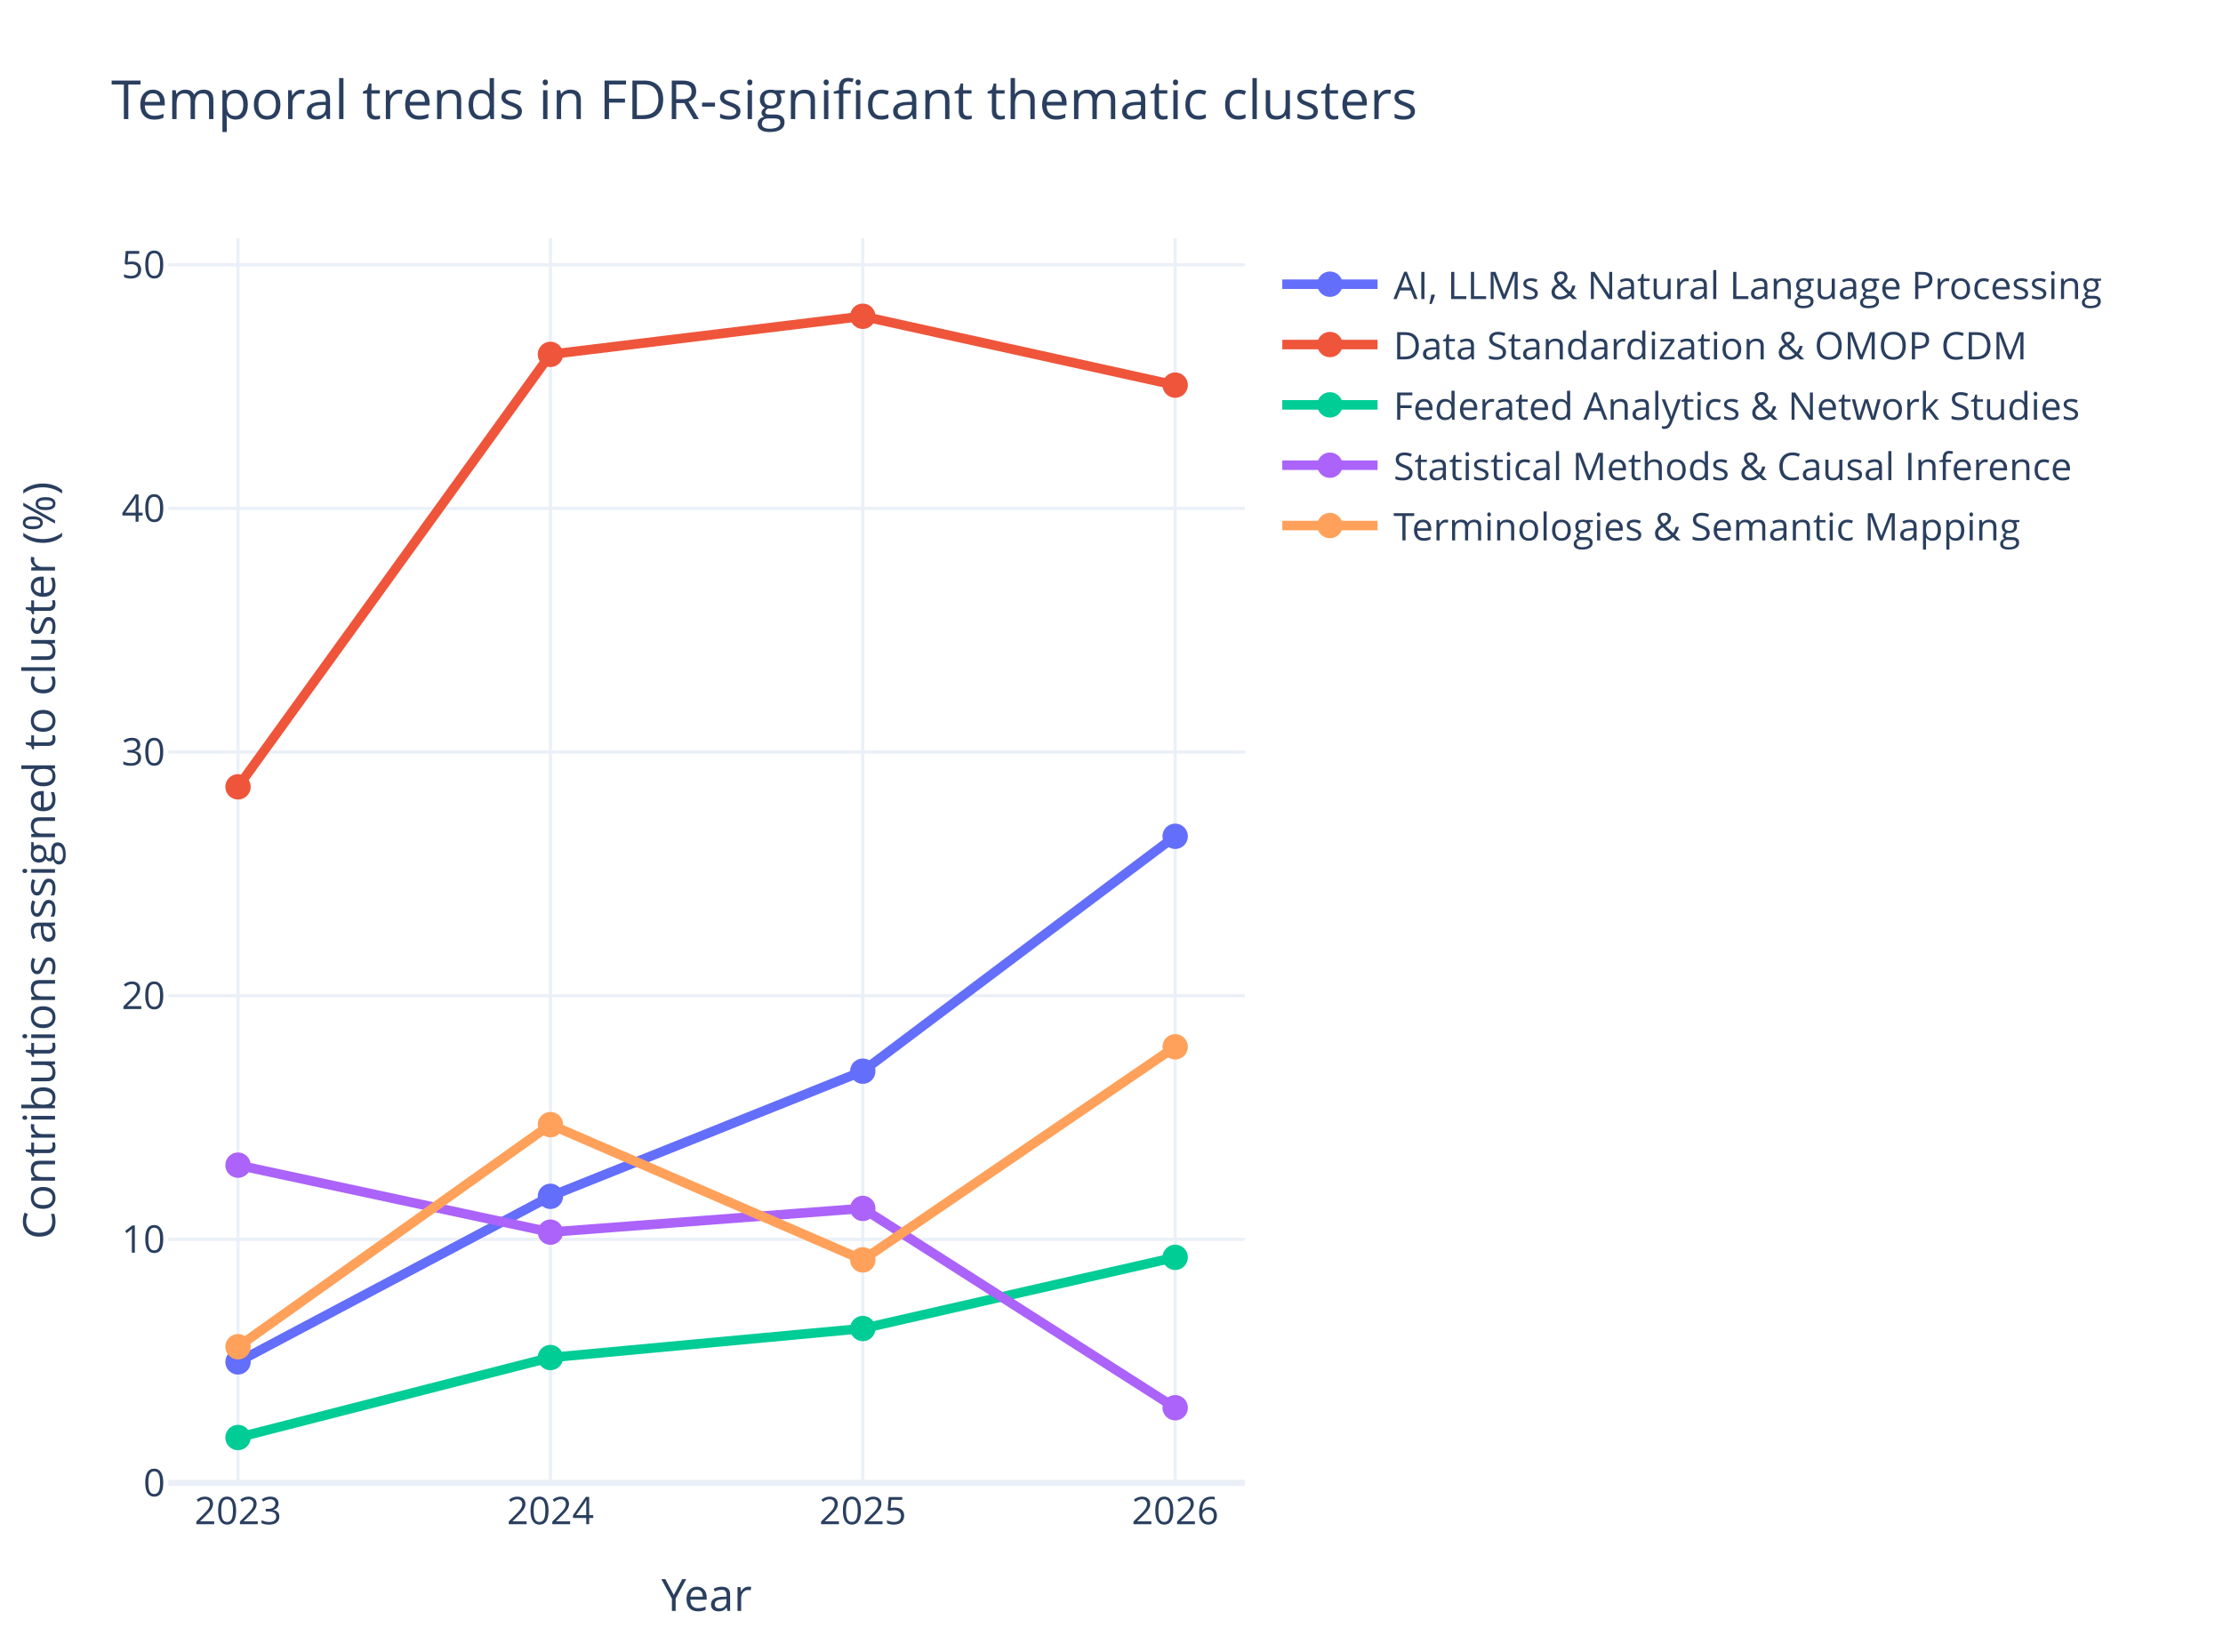
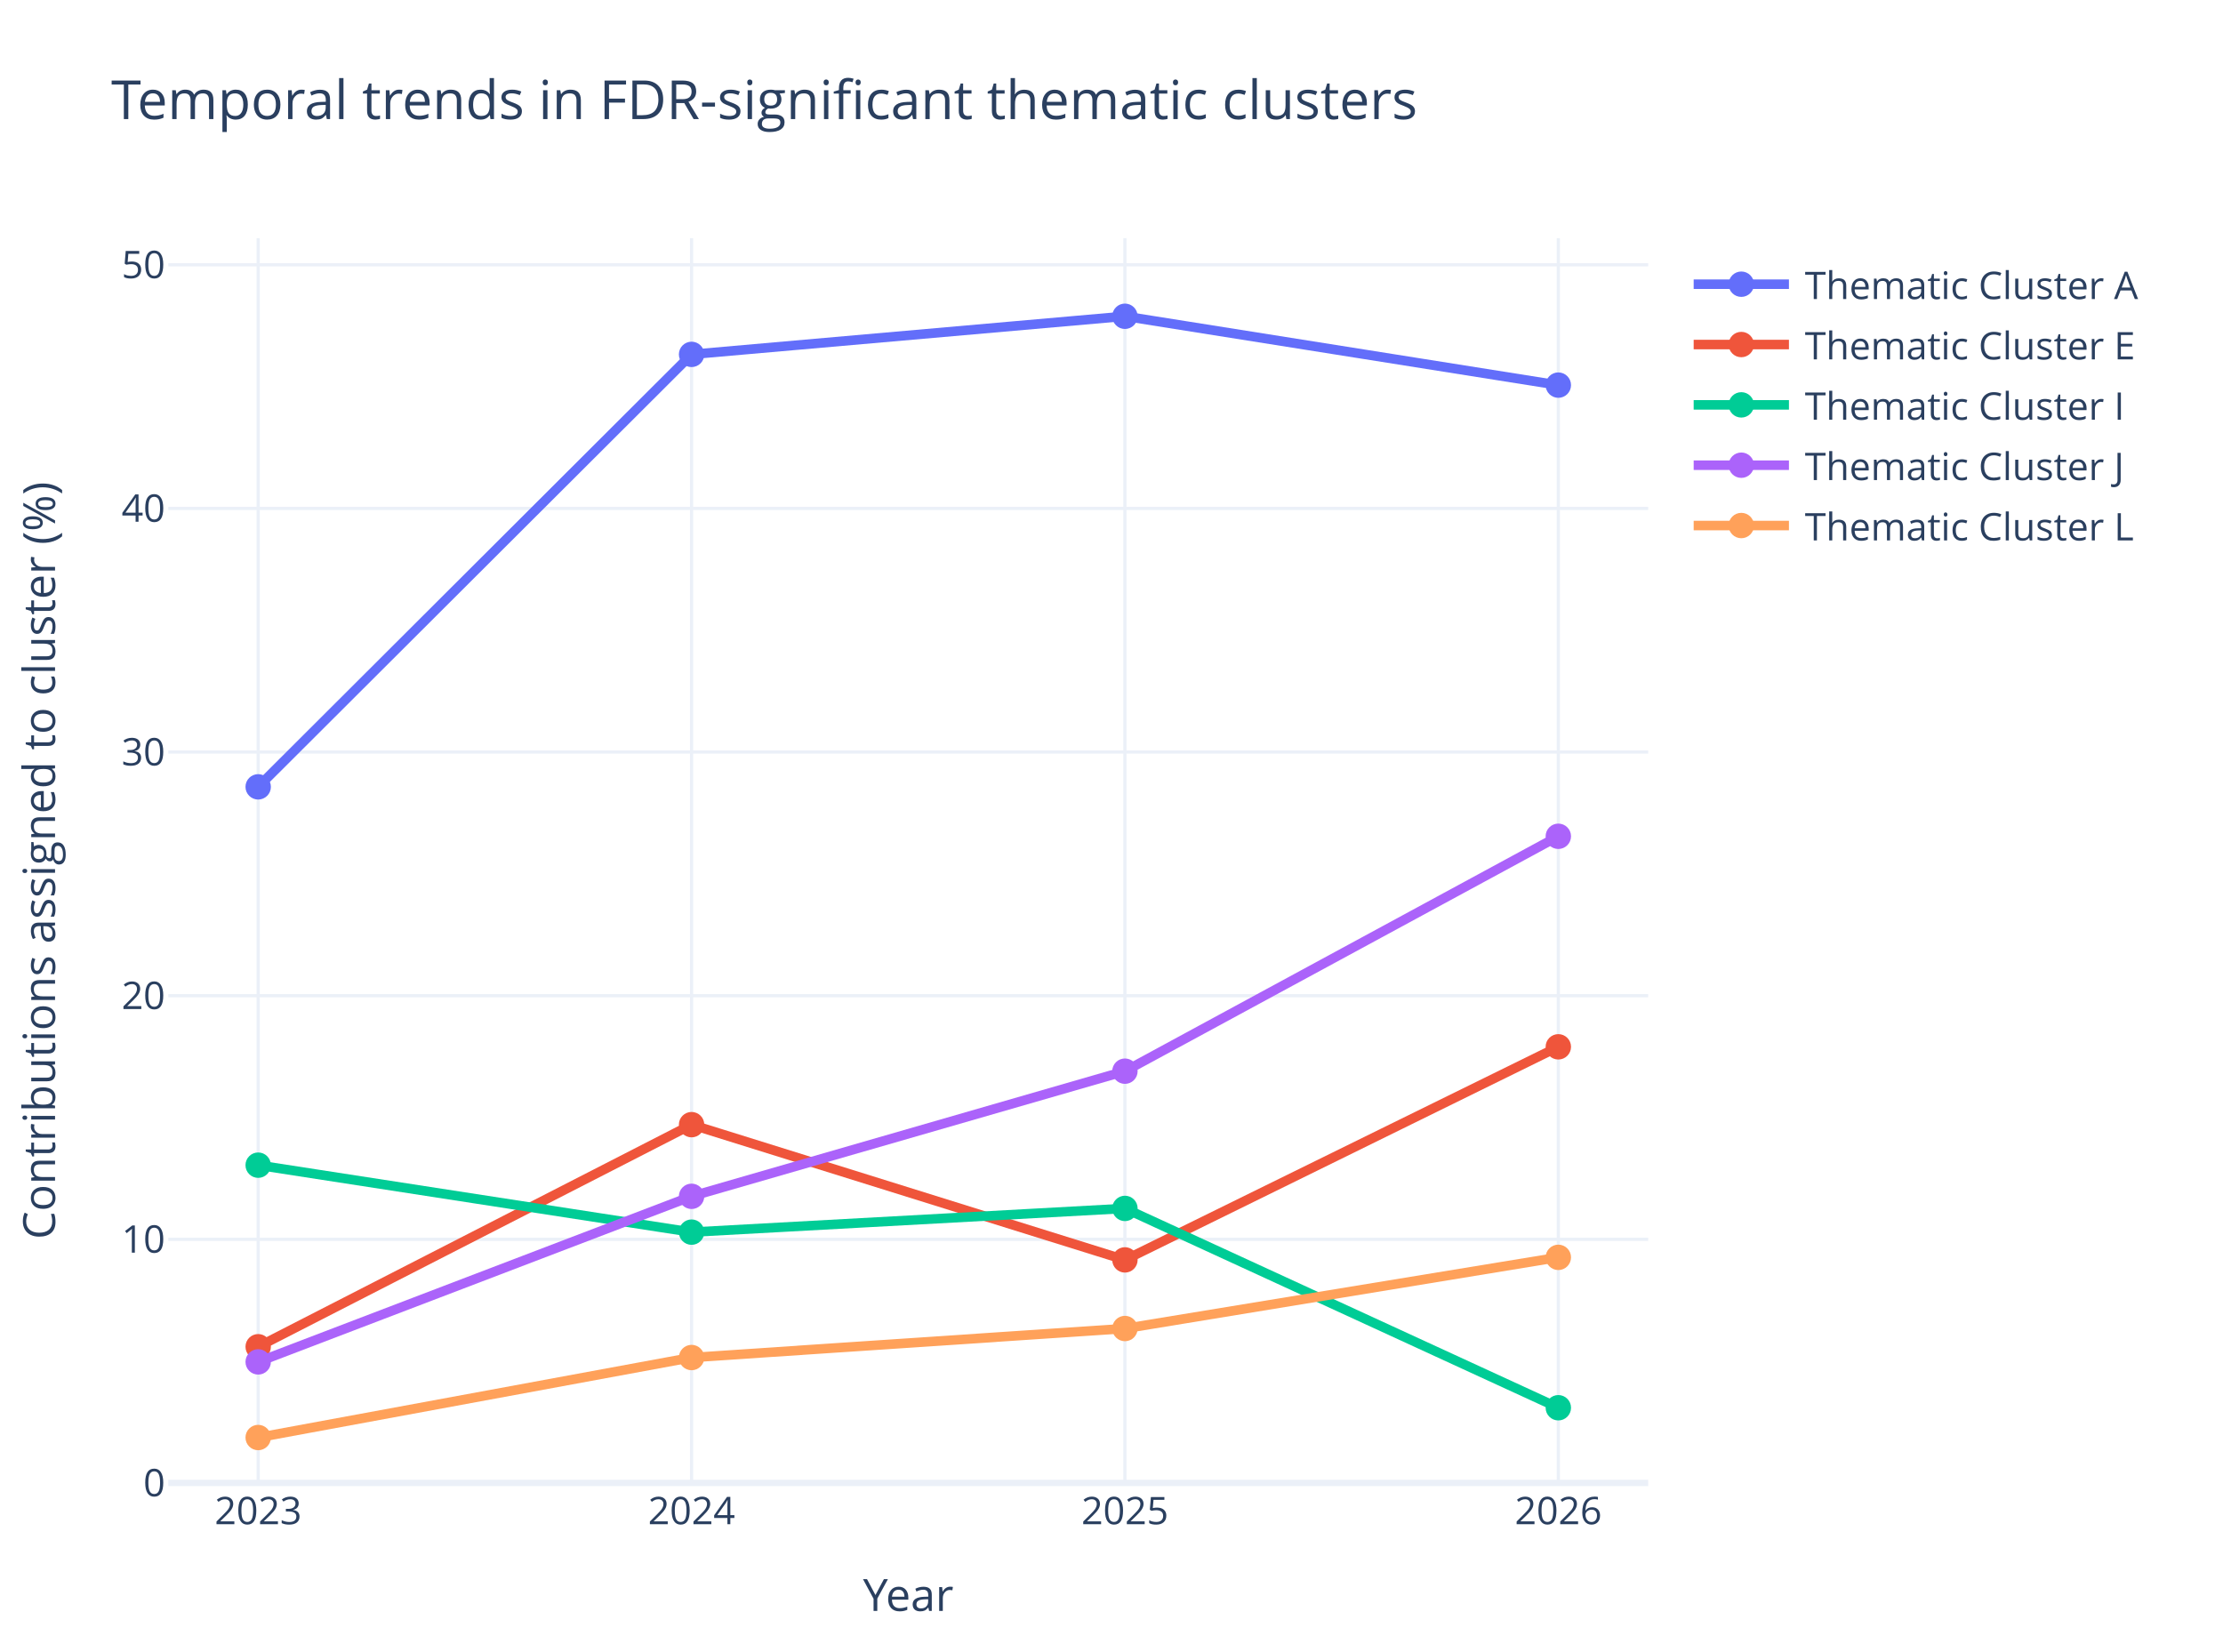
<svg xmlns="http://www.w3.org/2000/svg" class="main-svg" width="700" height="520" style="" viewBox="0 0 700 520">
  <rect x="0" y="0" width="700" height="520" style="fill: rgb(255, 255, 255); fill-opacity: 1;" />
-   <defs id="defs-24d2e4">
+   <defs id="defs-c5299b">
    <g class="clips">
-       <clipPath id="clip24d2e4xyplot" class="plotclip">
-         <rect width="339" height="392" />
+       <clipPath id="clipc5299bxyplot" class="plotclip">
+         <rect width="466" height="392" />
      </clipPath>
-       <clipPath class="axesclip" id="clip24d2e4x">
-         <rect x="53" y="0" width="339" height="520" />
+       <clipPath class="axesclip" id="clipc5299bx">
+         <rect x="53" y="0" width="466" height="520" />
      </clipPath>
-       <clipPath class="axesclip" id="clip24d2e4y">
+       <clipPath class="axesclip" id="clipc5299by">
        <rect x="0" y="75" width="700" height="392" />
      </clipPath>
-       <clipPath class="axesclip" id="clip24d2e4xy">
-         <rect x="53" y="75" width="339" height="392" />
+       <clipPath class="axesclip" id="clipc5299bxy">
+         <rect x="53" y="75" width="466" height="392" />
      </clipPath>
    </g>
    <g class="gradients" />
    <g class="patterns" />
  </defs>
  <g class="bglayer" />
  <g class="layer-below">
    <g class="imagelayer" />
    <g class="shapelayer" />
  </g>
  <g class="cartesianlayer">
    <g class="subplot xy">
      <g class="layer-subplot">
        <g class="shapelayer" />
        <g class="imagelayer" />
      </g>
      <g class="minor-gridlayer">
        <g class="x" />
        <g class="y" />
      </g>
      <g class="gridlayer">
        <g class="x">
-           <path class="xgrid crisp" transform="translate(74.95,0)" d="M0,75v392" style="stroke: rgb(235, 240, 248); stroke-opacity: 1; stroke-width: 1px;" />
-           <path class="xgrid crisp" transform="translate(173.32,0)" d="M0,75v392" style="stroke: rgb(235, 240, 248); stroke-opacity: 1; stroke-width: 1px;" />
-           <path class="xgrid crisp" transform="translate(271.68,0)" d="M0,75v392" style="stroke: rgb(235, 240, 248); stroke-opacity: 1; stroke-width: 1px;" />
-           <path class="xgrid crisp" transform="translate(370.05,0)" d="M0,75v392" style="stroke: rgb(235, 240, 248); stroke-opacity: 1; stroke-width: 1px;" />
+           <path class="xgrid crisp" transform="translate(81.3,0)" d="M0,75v392" style="stroke: rgb(235, 240, 248); stroke-opacity: 1; stroke-width: 1px;" />
+           <path class="xgrid crisp" transform="translate(217.77,0)" d="M0,75v392" style="stroke: rgb(235, 240, 248); stroke-opacity: 1; stroke-width: 1px;" />
+           <path class="xgrid crisp" transform="translate(354.23,0)" d="M0,75v392" style="stroke: rgb(235, 240, 248); stroke-opacity: 1; stroke-width: 1px;" />
+           <path class="xgrid crisp" transform="translate(490.7,0)" d="M0,75v392" style="stroke: rgb(235, 240, 248); stroke-opacity: 1; stroke-width: 1px;" />
        </g>
        <g class="y">
-           <path class="ygrid crisp" transform="translate(0,390.28)" d="M53,0h339" style="stroke: rgb(235, 240, 248); stroke-opacity: 1; stroke-width: 1px;" />
-           <path class="ygrid crisp" transform="translate(0,313.56)" d="M53,0h339" style="stroke: rgb(235, 240, 248); stroke-opacity: 1; stroke-width: 1px;" />
-           <path class="ygrid crisp" transform="translate(0,236.83)" d="M53,0h339" style="stroke: rgb(235, 240, 248); stroke-opacity: 1; stroke-width: 1px;" />
-           <path class="ygrid crisp" transform="translate(0,160.11)" d="M53,0h339" style="stroke: rgb(235, 240, 248); stroke-opacity: 1; stroke-width: 1px;" />
-           <path class="ygrid crisp" transform="translate(0,83.39)" d="M53,0h339" style="stroke: rgb(235, 240, 248); stroke-opacity: 1; stroke-width: 1px;" />
+           <path class="ygrid crisp" transform="translate(0,390.28)" d="M53,0h466" style="stroke: rgb(235, 240, 248); stroke-opacity: 1; stroke-width: 1px;" />
+           <path class="ygrid crisp" transform="translate(0,313.56)" d="M53,0h466" style="stroke: rgb(235, 240, 248); stroke-opacity: 1; stroke-width: 1px;" />
+           <path class="ygrid crisp" transform="translate(0,236.83)" d="M53,0h466" style="stroke: rgb(235, 240, 248); stroke-opacity: 1; stroke-width: 1px;" />
+           <path class="ygrid crisp" transform="translate(0,160.11)" d="M53,0h466" style="stroke: rgb(235, 240, 248); stroke-opacity: 1; stroke-width: 1px;" />
+           <path class="ygrid crisp" transform="translate(0,83.39)" d="M53,0h466" style="stroke: rgb(235, 240, 248); stroke-opacity: 1; stroke-width: 1px;" />
        </g>
      </g>
      <g class="zerolinelayer">
-         <path class="yzl zl crisp" transform="translate(0,467)" d="M53,0h339" style="stroke: rgb(235, 240, 248); stroke-opacity: 1; stroke-width: 2px;" />
+         <path class="yzl zl crisp" transform="translate(0,467)" d="M53,0h466" style="stroke: rgb(235, 240, 248); stroke-opacity: 1; stroke-width: 2px;" />
      </g>
      <g class="layer-between">
        <g class="shapelayer" />
        <g class="imagelayer" />
      </g>
      <path class="xlines-below" />
      <path class="ylines-below" />
      <g class="overlines-below" />
      <g class="xaxislayer-below" />
      <g class="yaxislayer-below" />
      <g class="overaxes-below" />
      <g class="overplot">
-         <g class="xy" transform="translate(53,75)" clip-path="url(#clip24d2e4xyplot)">
+         <g class="xy" transform="translate(53,75)" clip-path="url(#clipc5299bxyplot)">
          <g class="scatterlayer mlayer">
-             <g class="trace scatter trace12a118" style="stroke-miterlimit: 2; opacity: 1;">
-               <g class="fills" />
-               <g class="errorbars" />
-               <g class="lines">
-                 <path class="js-line" d="M21.95,353.88L120.32,301.74L218.68,262.33L317.05,188.36" style="vector-effect: none; fill: none; stroke: rgb(99, 110, 250); stroke-opacity: 1; stroke-width: 3px; opacity: 1;" />
-               </g>
-               <g class="points">
-                 <path class="point plotly-customdata" transform="translate(21.95,353.88)" d="M4,0A4,4 0 1,1 0,-4A4,4 0 0,1 4,0Z" style="opacity: 1; stroke-width: 0px; fill: rgb(99, 110, 250); fill-opacity: 1;" />
-                 <path class="point plotly-customdata" transform="translate(120.32,301.74)" d="M4,0A4,4 0 1,1 0,-4A4,4 0 0,1 4,0Z" style="opacity: 1; stroke-width: 0px; fill: rgb(99, 110, 250); fill-opacity: 1;" />
-                 <path class="point plotly-customdata" transform="translate(218.68,262.33)" d="M4,0A4,4 0 1,1 0,-4A4,4 0 0,1 4,0Z" style="opacity: 1; stroke-width: 0px; fill: rgb(99, 110, 250); fill-opacity: 1;" />
-                 <path class="point plotly-customdata" transform="translate(317.05,188.36)" d="M4,0A4,4 0 1,1 0,-4A4,4 0 0,1 4,0Z" style="opacity: 1; stroke-width: 0px; fill: rgb(99, 110, 250); fill-opacity: 1;" />
-               </g>
-               <g class="text" />
-             </g>
-             <g class="trace scatter trace6b8250" style="stroke-miterlimit: 2; opacity: 1;">
-               <g class="fills" />
-               <g class="errorbars" />
-               <g class="lines">
-                 <path class="js-line" d="M21.95,172.79L120.32,36.6L218.68,24.6L317.05,46.28" style="vector-effect: none; fill: none; stroke: rgb(239, 85, 59); stroke-opacity: 1; stroke-width: 3px; opacity: 1;" />
-               </g>
-               <g class="points">
-                 <path class="point plotly-customdata" transform="translate(21.95,172.79)" d="M4,0A4,4 0 1,1 0,-4A4,4 0 0,1 4,0Z" style="opacity: 1; stroke-width: 0px; fill: rgb(239, 85, 59); fill-opacity: 1;" />
-                 <path class="point plotly-customdata" transform="translate(120.32,36.6)" d="M4,0A4,4 0 1,1 0,-4A4,4 0 0,1 4,0Z" style="opacity: 1; stroke-width: 0px; fill: rgb(239, 85, 59); fill-opacity: 1;" />
-                 <path class="point plotly-customdata" transform="translate(218.68,24.6)" d="M4,0A4,4 0 1,1 0,-4A4,4 0 0,1 4,0Z" style="opacity: 1; stroke-width: 0px; fill: rgb(239, 85, 59); fill-opacity: 1;" />
-                 <path class="point plotly-customdata" transform="translate(317.05,46.28)" d="M4,0A4,4 0 1,1 0,-4A4,4 0 0,1 4,0Z" style="opacity: 1; stroke-width: 0px; fill: rgb(239, 85, 59); fill-opacity: 1;" />
-               </g>
-               <g class="text" />
-             </g>
-             <g class="trace scatter trace595cb5" style="stroke-miterlimit: 2; opacity: 1;">
-               <g class="fills" />
-               <g class="errorbars" />
-               <g class="lines">
-                 <path class="js-line" d="M21.95,377.7L120.32,352.51L218.68,343.37L317.05,320.96" style="vector-effect: none; fill: none; stroke: rgb(0, 204, 150); stroke-opacity: 1; stroke-width: 3px; opacity: 1;" />
-               </g>
-               <g class="points">
-                 <path class="point plotly-customdata" transform="translate(21.95,377.7)" d="M4,0A4,4 0 1,1 0,-4A4,4 0 0,1 4,0Z" style="opacity: 1; stroke-width: 0px; fill: rgb(0, 204, 150); fill-opacity: 1;" />
-                 <path class="point plotly-customdata" transform="translate(120.32,352.51)" d="M4,0A4,4 0 1,1 0,-4A4,4 0 0,1 4,0Z" style="opacity: 1; stroke-width: 0px; fill: rgb(0, 204, 150); fill-opacity: 1;" />
-                 <path class="point plotly-customdata" transform="translate(218.68,343.37)" d="M4,0A4,4 0 1,1 0,-4A4,4 0 0,1 4,0Z" style="opacity: 1; stroke-width: 0px; fill: rgb(0, 204, 150); fill-opacity: 1;" />
-                 <path class="point plotly-customdata" transform="translate(317.05,320.96)" d="M4,0A4,4 0 1,1 0,-4A4,4 0 0,1 4,0Z" style="opacity: 1; stroke-width: 0px; fill: rgb(0, 204, 150); fill-opacity: 1;" />
-               </g>
-               <g class="text" />
-             </g>
-             <g class="trace scatter trace2c05a9" style="stroke-miterlimit: 2; opacity: 1;">
-               <g class="fills" />
-               <g class="errorbars" />
-               <g class="lines">
-                 <path class="js-line" d="M21.95,291.93L120.32,313.02L218.68,305.55L317.05,368.32" style="vector-effect: none; fill: none; stroke: rgb(171, 99, 250); stroke-opacity: 1; stroke-width: 3px; opacity: 1;" />
-               </g>
-               <g class="points">
-                 <path class="point plotly-customdata" transform="translate(21.95,291.93)" d="M4,0A4,4 0 1,1 0,-4A4,4 0 0,1 4,0Z" style="opacity: 1; stroke-width: 0px; fill: rgb(171, 99, 250); fill-opacity: 1;" />
-                 <path class="point plotly-customdata" transform="translate(120.32,313.02)" d="M4,0A4,4 0 1,1 0,-4A4,4 0 0,1 4,0Z" style="opacity: 1; stroke-width: 0px; fill: rgb(171, 99, 250); fill-opacity: 1;" />
-                 <path class="point plotly-customdata" transform="translate(218.68,305.55)" d="M4,0A4,4 0 1,1 0,-4A4,4 0 0,1 4,0Z" style="opacity: 1; stroke-width: 0px; fill: rgb(171, 99, 250); fill-opacity: 1;" />
-                 <path class="point plotly-customdata" transform="translate(317.05,368.32)" d="M4,0A4,4 0 1,1 0,-4A4,4 0 0,1 4,0Z" style="opacity: 1; stroke-width: 0px; fill: rgb(171, 99, 250); fill-opacity: 1;" />
-               </g>
-               <g class="text" />
-             </g>
-             <g class="trace scatter trace2352ea" style="stroke-miterlimit: 2; opacity: 1;">
-               <g class="fills" />
-               <g class="errorbars" />
-               <g class="lines">
-                 <path class="js-line" d="M21.95,349.11L120.32,279.17L218.68,321.76L317.05,254.66" style="vector-effect: none; fill: none; stroke: rgb(255, 161, 90); stroke-opacity: 1; stroke-width: 3px; opacity: 1;" />
-               </g>
-               <g class="points">
-                 <path class="point plotly-customdata" transform="translate(21.95,349.11)" d="M4,0A4,4 0 1,1 0,-4A4,4 0 0,1 4,0Z" style="opacity: 1; stroke-width: 0px; fill: rgb(255, 161, 90); fill-opacity: 1;" />
-                 <path class="point plotly-customdata" transform="translate(120.32,279.17)" d="M4,0A4,4 0 1,1 0,-4A4,4 0 0,1 4,0Z" style="opacity: 1; stroke-width: 0px; fill: rgb(255, 161, 90); fill-opacity: 1;" />
-                 <path class="point plotly-customdata" transform="translate(218.68,321.76)" d="M4,0A4,4 0 1,1 0,-4A4,4 0 0,1 4,0Z" style="opacity: 1; stroke-width: 0px; fill: rgb(255, 161, 90); fill-opacity: 1;" />
-                 <path class="point plotly-customdata" transform="translate(317.05,254.66)" d="M4,0A4,4 0 1,1 0,-4A4,4 0 0,1 4,0Z" style="opacity: 1; stroke-width: 0px; fill: rgb(255, 161, 90); fill-opacity: 1;" />
+             <g class="trace scatter trace2f5707" style="stroke-miterlimit: 2; opacity: 1;">
+               <g class="fills" />
+               <g class="errorbars" />
+               <g class="lines">
+                 <path class="js-line" d="M28.3,172.79L164.77,36.6L301.23,24.6L437.7,46.28" style="vector-effect: none; fill: none; stroke: rgb(99, 110, 250); stroke-opacity: 1; stroke-width: 3px; opacity: 1;" />
+               </g>
+               <g class="points">
+                 <path class="point plotly-customdata" transform="translate(28.3,172.79)" d="M4,0A4,4 0 1,1 0,-4A4,4 0 0,1 4,0Z" style="opacity: 1; stroke-width: 0px; fill: rgb(99, 110, 250); fill-opacity: 1;" />
+                 <path class="point plotly-customdata" transform="translate(164.77,36.6)" d="M4,0A4,4 0 1,1 0,-4A4,4 0 0,1 4,0Z" style="opacity: 1; stroke-width: 0px; fill: rgb(99, 110, 250); fill-opacity: 1;" />
+                 <path class="point plotly-customdata" transform="translate(301.23,24.6)" d="M4,0A4,4 0 1,1 0,-4A4,4 0 0,1 4,0Z" style="opacity: 1; stroke-width: 0px; fill: rgb(99, 110, 250); fill-opacity: 1;" />
+                 <path class="point plotly-customdata" transform="translate(437.7,46.28)" d="M4,0A4,4 0 1,1 0,-4A4,4 0 0,1 4,0Z" style="opacity: 1; stroke-width: 0px; fill: rgb(99, 110, 250); fill-opacity: 1;" />
+               </g>
+               <g class="text" />
+             </g>
+             <g class="trace scatter trace174335" style="stroke-miterlimit: 2; opacity: 1;">
+               <g class="fills" />
+               <g class="errorbars" />
+               <g class="lines">
+                 <path class="js-line" d="M28.3,349.11L164.77,279.17L301.23,321.76L437.7,254.66" style="vector-effect: none; fill: none; stroke: rgb(239, 85, 59); stroke-opacity: 1; stroke-width: 3px; opacity: 1;" />
+               </g>
+               <g class="points">
+                 <path class="point plotly-customdata" transform="translate(28.3,349.11)" d="M4,0A4,4 0 1,1 0,-4A4,4 0 0,1 4,0Z" style="opacity: 1; stroke-width: 0px; fill: rgb(239, 85, 59); fill-opacity: 1;" />
+                 <path class="point plotly-customdata" transform="translate(164.77,279.17)" d="M4,0A4,4 0 1,1 0,-4A4,4 0 0,1 4,0Z" style="opacity: 1; stroke-width: 0px; fill: rgb(239, 85, 59); fill-opacity: 1;" />
+                 <path class="point plotly-customdata" transform="translate(301.23,321.76)" d="M4,0A4,4 0 1,1 0,-4A4,4 0 0,1 4,0Z" style="opacity: 1; stroke-width: 0px; fill: rgb(239, 85, 59); fill-opacity: 1;" />
+                 <path class="point plotly-customdata" transform="translate(437.7,254.66)" d="M4,0A4,4 0 1,1 0,-4A4,4 0 0,1 4,0Z" style="opacity: 1; stroke-width: 0px; fill: rgb(239, 85, 59); fill-opacity: 1;" />
+               </g>
+               <g class="text" />
+             </g>
+             <g class="trace scatter traceed7dcd" style="stroke-miterlimit: 2; opacity: 1;">
+               <g class="fills" />
+               <g class="errorbars" />
+               <g class="lines">
+                 <path class="js-line" d="M28.3,291.93L164.77,313.02L301.23,305.55L437.7,368.32" style="vector-effect: none; fill: none; stroke: rgb(0, 204, 150); stroke-opacity: 1; stroke-width: 3px; opacity: 1;" />
+               </g>
+               <g class="points">
+                 <path class="point plotly-customdata" transform="translate(28.3,291.93)" d="M4,0A4,4 0 1,1 0,-4A4,4 0 0,1 4,0Z" style="opacity: 1; stroke-width: 0px; fill: rgb(0, 204, 150); fill-opacity: 1;" />
+                 <path class="point plotly-customdata" transform="translate(164.77,313.02)" d="M4,0A4,4 0 1,1 0,-4A4,4 0 0,1 4,0Z" style="opacity: 1; stroke-width: 0px; fill: rgb(0, 204, 150); fill-opacity: 1;" />
+                 <path class="point plotly-customdata" transform="translate(301.23,305.55)" d="M4,0A4,4 0 1,1 0,-4A4,4 0 0,1 4,0Z" style="opacity: 1; stroke-width: 0px; fill: rgb(0, 204, 150); fill-opacity: 1;" />
+                 <path class="point plotly-customdata" transform="translate(437.7,368.32)" d="M4,0A4,4 0 1,1 0,-4A4,4 0 0,1 4,0Z" style="opacity: 1; stroke-width: 0px; fill: rgb(0, 204, 150); fill-opacity: 1;" />
+               </g>
+               <g class="text" />
+             </g>
+             <g class="trace scatter tracefc6726" style="stroke-miterlimit: 2; opacity: 1;">
+               <g class="fills" />
+               <g class="errorbars" />
+               <g class="lines">
+                 <path class="js-line" d="M28.3,353.88L164.77,301.74L301.23,262.33L437.7,188.36" style="vector-effect: none; fill: none; stroke: rgb(171, 99, 250); stroke-opacity: 1; stroke-width: 3px; opacity: 1;" />
+               </g>
+               <g class="points">
+                 <path class="point plotly-customdata" transform="translate(28.3,353.88)" d="M4,0A4,4 0 1,1 0,-4A4,4 0 0,1 4,0Z" style="opacity: 1; stroke-width: 0px; fill: rgb(171, 99, 250); fill-opacity: 1;" />
+                 <path class="point plotly-customdata" transform="translate(164.77,301.74)" d="M4,0A4,4 0 1,1 0,-4A4,4 0 0,1 4,0Z" style="opacity: 1; stroke-width: 0px; fill: rgb(171, 99, 250); fill-opacity: 1;" />
+                 <path class="point plotly-customdata" transform="translate(301.23,262.33)" d="M4,0A4,4 0 1,1 0,-4A4,4 0 0,1 4,0Z" style="opacity: 1; stroke-width: 0px; fill: rgb(171, 99, 250); fill-opacity: 1;" />
+                 <path class="point plotly-customdata" transform="translate(437.7,188.36)" d="M4,0A4,4 0 1,1 0,-4A4,4 0 0,1 4,0Z" style="opacity: 1; stroke-width: 0px; fill: rgb(171, 99, 250); fill-opacity: 1;" />
+               </g>
+               <g class="text" />
+             </g>
+             <g class="trace scatter trace36e086" style="stroke-miterlimit: 2; opacity: 1;">
+               <g class="fills" />
+               <g class="errorbars" />
+               <g class="lines">
+                 <path class="js-line" d="M28.3,377.7L164.77,352.51L301.23,343.37L437.7,320.96" style="vector-effect: none; fill: none; stroke: rgb(255, 161, 90); stroke-opacity: 1; stroke-width: 3px; opacity: 1;" />
+               </g>
+               <g class="points">
+                 <path class="point plotly-customdata" transform="translate(28.3,377.7)" d="M4,0A4,4 0 1,1 0,-4A4,4 0 0,1 4,0Z" style="opacity: 1; stroke-width: 0px; fill: rgb(255, 161, 90); fill-opacity: 1;" />
+                 <path class="point plotly-customdata" transform="translate(164.77,352.51)" d="M4,0A4,4 0 1,1 0,-4A4,4 0 0,1 4,0Z" style="opacity: 1; stroke-width: 0px; fill: rgb(255, 161, 90); fill-opacity: 1;" />
+                 <path class="point plotly-customdata" transform="translate(301.23,343.37)" d="M4,0A4,4 0 1,1 0,-4A4,4 0 0,1 4,0Z" style="opacity: 1; stroke-width: 0px; fill: rgb(255, 161, 90); fill-opacity: 1;" />
+                 <path class="point plotly-customdata" transform="translate(437.7,320.96)" d="M4,0A4,4 0 1,1 0,-4A4,4 0 0,1 4,0Z" style="opacity: 1; stroke-width: 0px; fill: rgb(255, 161, 90); fill-opacity: 1;" />
              </g>
              <g class="text" />
            </g>
          </g>
        </g>
      </g>
      <g class="zerolinelayer-above" />
      <path class="xlines-above crisp" d="M0,0" style="fill: none;" />
      <path class="ylines-above crisp" d="M0,0" style="fill: none;" />
      <g class="overlines-above" />
      <g class="xaxislayer-above">
        <g class="xtick">
-           <text text-anchor="middle" x="0" y="480" transform="translate(74.95,0)" style="font-family: 'Open Sans', verdana, arial, sans-serif; font-size: 12px; fill: rgb(42, 63, 95); fill-opacity: 1; white-space: pre;">2023</text>
+           <text text-anchor="middle" x="0" y="480" transform="translate(81.3,0)" style="font-family: 'Open Sans', verdana, arial, sans-serif; font-size: 12px; fill: rgb(42, 63, 95); fill-opacity: 1; white-space: pre;">2023</text>
        </g>
        <g class="xtick">
-           <text text-anchor="middle" x="0" y="480" transform="translate(173.32,0)" style="font-family: 'Open Sans', verdana, arial, sans-serif; font-size: 12px; fill: rgb(42, 63, 95); fill-opacity: 1; white-space: pre;">2024</text>
+           <text text-anchor="middle" x="0" y="480" transform="translate(217.77,0)" style="font-family: 'Open Sans', verdana, arial, sans-serif; font-size: 12px; fill: rgb(42, 63, 95); fill-opacity: 1; white-space: pre;">2024</text>
        </g>
        <g class="xtick">
-           <text text-anchor="middle" x="0" y="480" transform="translate(271.68,0)" style="font-family: 'Open Sans', verdana, arial, sans-serif; font-size: 12px; fill: rgb(42, 63, 95); fill-opacity: 1; white-space: pre;">2025</text>
+           <text text-anchor="middle" x="0" y="480" transform="translate(354.23,0)" style="font-family: 'Open Sans', verdana, arial, sans-serif; font-size: 12px; fill: rgb(42, 63, 95); fill-opacity: 1; white-space: pre;">2025</text>
        </g>
        <g class="xtick">
-           <text text-anchor="middle" x="0" y="480" transform="translate(370.05,0)" style="font-family: 'Open Sans', verdana, arial, sans-serif; font-size: 12px; fill: rgb(42, 63, 95); fill-opacity: 1; white-space: pre;">2026</text>
+           <text text-anchor="middle" x="0" y="480" transform="translate(490.7,0)" style="font-family: 'Open Sans', verdana, arial, sans-serif; font-size: 12px; fill: rgb(42, 63, 95); fill-opacity: 1; white-space: pre;">2026</text>
        </g>
      </g>
      <g class="yaxislayer-above">
        <g class="ytick">
          <text text-anchor="end" x="52" y="4.2" transform="translate(0,467)" style="font-family: 'Open Sans', verdana, arial, sans-serif; font-size: 12px; fill: rgb(42, 63, 95); fill-opacity: 1; white-space: pre;">0</text>
        </g>
        <g class="ytick">
          <text text-anchor="end" x="52" y="4.2" style="font-family: 'Open Sans', verdana, arial, sans-serif; font-size: 12px; fill: rgb(42, 63, 95); fill-opacity: 1; white-space: pre;" transform="translate(0,390.28)">10</text>
        </g>
        <g class="ytick">
          <text text-anchor="end" x="52" y="4.2" style="font-family: 'Open Sans', verdana, arial, sans-serif; font-size: 12px; fill: rgb(42, 63, 95); fill-opacity: 1; white-space: pre;" transform="translate(0,313.56)">20</text>
        </g>
        <g class="ytick">
          <text text-anchor="end" x="52" y="4.2" style="font-family: 'Open Sans', verdana, arial, sans-serif; font-size: 12px; fill: rgb(42, 63, 95); fill-opacity: 1; white-space: pre;" transform="translate(0,236.83)">30</text>
        </g>
        <g class="ytick">
          <text text-anchor="end" x="52" y="4.2" style="font-family: 'Open Sans', verdana, arial, sans-serif; font-size: 12px; fill: rgb(42, 63, 95); fill-opacity: 1; white-space: pre;" transform="translate(0,160.11)">40</text>
        </g>
        <g class="ytick">
          <text text-anchor="end" x="52" y="4.2" style="font-family: 'Open Sans', verdana, arial, sans-serif; font-size: 12px; fill: rgb(42, 63, 95); fill-opacity: 1; white-space: pre;" transform="translate(0,83.39)">50</text>
        </g>
      </g>
      <g class="overaxes-above" />
    </g>
  </g>
  <g class="polarlayer" />
  <g class="smithlayer" />
  <g class="ternarylayer" />
  <g class="geolayer" />
  <g class="funnelarealayer" />
  <g class="pielayer" />
  <g class="iciclelayer" />
  <g class="treemaplayer" />
  <g class="sunburstlayer" />
  <g class="glimages" />
-   <defs id="topdefs-24d2e4">
+   <defs id="topdefs-c5299b">
    <g class="clips" />
-     <clipPath id="legend24d2e4">
-       <rect width="289" height="105" x="0" y="0" />
+     <clipPath id="legendc5299b">
+       <rect width="160" height="105" x="0" y="0" />
    </clipPath>
  </defs>
  <g class="layer-above">
    <g class="imagelayer" />
    <g class="shapelayer" />
  </g>
  <g class="infolayer">
-     <g class="legend" pointer-events="all" transform="translate(398.78,75)">
-       <rect class="bg" shape-rendering="crispEdges" style="stroke: rgb(68, 68, 68); stroke-opacity: 1; fill: rgb(255, 255, 255); fill-opacity: 1; stroke-width: 0px;" width="289" height="105" x="0" y="0" />
-       <g class="scrollbox" transform="" clip-path="url(#legend24d2e4)">
+     <g class="legend" pointer-events="all" transform="translate(528.32,75)">
+       <rect class="bg" shape-rendering="crispEdges" style="stroke: rgb(68, 68, 68); stroke-opacity: 1; fill: rgb(255, 255, 255); fill-opacity: 1; stroke-width: 0px;" width="160" height="105" x="0" y="0" />
+       <g class="scrollbox" transform="" clip-path="url(#legendc5299b)">
        <g class="groups" transform="">
          <g class="traces" transform="translate(0,14.5)" style="opacity: 1;">
-             <text class="legendtext" text-anchor="start" x="40" y="4.68" style="font-family: 'Open Sans', verdana, arial, sans-serif; font-size: 12px; fill: rgb(42, 63, 95); fill-opacity: 1; white-space: pre;">AI, LLMs &amp; Natural Language Processing</text>
+             <text class="legendtext" text-anchor="start" x="40" y="4.68" style="font-family: 'Open Sans', verdana, arial, sans-serif; font-size: 12px; fill: rgb(42, 63, 95); fill-opacity: 1; white-space: pre;">Thematic Cluster A</text>
            <g class="layers" style="opacity: 1;">
              <g class="legendfill" />
              <g class="legendlines">
                <path class="js-line" d="M5,0h30" style="fill: none; stroke: rgb(99, 110, 250); stroke-opacity: 1; stroke-width: 3px;" />
              </g>
              <g class="legendsymbols">
                <g class="legendpoints">
                  <path class="scatterpts" transform="translate(20,0)" d="M4,0A4,4 0 1,1 0,-4A4,4 0 0,1 4,0Z" style="opacity: 1; stroke-width: 0px; fill: rgb(99, 110, 250); fill-opacity: 1;" />
                </g>
              </g>
            </g>
-             <rect class="legendtoggle" x="0" y="-9.5" width="283.375" height="19" style="fill: rgb(0, 0, 0); fill-opacity: 0;" />
+             <rect class="legendtoggle" x="0" y="-9.5" width="154.453" height="19" style="fill: rgb(0, 0, 0); fill-opacity: 0;" />
          </g>
        </g>
        <g class="groups" transform="">
          <g class="traces" transform="translate(0,33.5)" style="opacity: 1;">
-             <text class="legendtext" text-anchor="start" x="40" y="4.68" style="font-family: 'Open Sans', verdana, arial, sans-serif; font-size: 12px; fill: rgb(42, 63, 95); fill-opacity: 1; white-space: pre;">Data Standardization &amp; OMOP CDM</text>
+             <text class="legendtext" text-anchor="start" x="40" y="4.68" style="font-family: 'Open Sans', verdana, arial, sans-serif; font-size: 12px; fill: rgb(42, 63, 95); fill-opacity: 1; white-space: pre;">Thematic Cluster E</text>
            <g class="layers" style="opacity: 1;">
              <g class="legendfill" />
              <g class="legendlines">
                <path class="js-line" d="M5,0h30" style="fill: none; stroke: rgb(239, 85, 59); stroke-opacity: 1; stroke-width: 3px;" />
              </g>
              <g class="legendsymbols">
                <g class="legendpoints">
                  <path class="scatterpts" transform="translate(20,0)" d="M4,0A4,4 0 1,1 0,-4A4,4 0 0,1 4,0Z" style="opacity: 1; stroke-width: 0px; fill: rgb(239, 85, 59); fill-opacity: 1;" />
                </g>
              </g>
            </g>
-             <rect class="legendtoggle" x="0" y="-9.5" width="283.375" height="19" style="fill: rgb(0, 0, 0); fill-opacity: 0;" />
+             <rect class="legendtoggle" x="0" y="-9.5" width="154.453" height="19" style="fill: rgb(0, 0, 0); fill-opacity: 0;" />
          </g>
        </g>
        <g class="groups" transform="">
          <g class="traces" transform="translate(0,52.5)" style="opacity: 1;">
-             <text class="legendtext" text-anchor="start" x="40" y="4.68" style="font-family: 'Open Sans', verdana, arial, sans-serif; font-size: 12px; fill: rgb(42, 63, 95); fill-opacity: 1; white-space: pre;">Federated Analytics &amp; Network Studies</text>
+             <text class="legendtext" text-anchor="start" x="40" y="4.68" style="font-family: 'Open Sans', verdana, arial, sans-serif; font-size: 12px; fill: rgb(42, 63, 95); fill-opacity: 1; white-space: pre;">Thematic Cluster I</text>
            <g class="layers" style="opacity: 1;">
              <g class="legendfill" />
              <g class="legendlines">
                <path class="js-line" d="M5,0h30" style="fill: none; stroke: rgb(0, 204, 150); stroke-opacity: 1; stroke-width: 3px;" />
              </g>
              <g class="legendsymbols">
                <g class="legendpoints">
                  <path class="scatterpts" transform="translate(20,0)" d="M4,0A4,4 0 1,1 0,-4A4,4 0 0,1 4,0Z" style="opacity: 1; stroke-width: 0px; fill: rgb(0, 204, 150); fill-opacity: 1;" />
                </g>
              </g>
            </g>
-             <rect class="legendtoggle" x="0" y="-9.5" width="283.375" height="19" style="fill: rgb(0, 0, 0); fill-opacity: 0;" />
+             <rect class="legendtoggle" x="0" y="-9.5" width="154.453" height="19" style="fill: rgb(0, 0, 0); fill-opacity: 0;" />
          </g>
        </g>
        <g class="groups" transform="">
          <g class="traces" transform="translate(0,71.5)" style="opacity: 1;">
-             <text class="legendtext" text-anchor="start" x="40" y="4.68" style="font-family: 'Open Sans', verdana, arial, sans-serif; font-size: 12px; fill: rgb(42, 63, 95); fill-opacity: 1; white-space: pre;">Statistical Methods &amp; Causal Inference</text>
+             <text class="legendtext" text-anchor="start" x="40" y="4.68" style="font-family: 'Open Sans', verdana, arial, sans-serif; font-size: 12px; fill: rgb(42, 63, 95); fill-opacity: 1; white-space: pre;">Thematic Cluster J</text>
            <g class="layers" style="opacity: 1;">
              <g class="legendfill" />
              <g class="legendlines">
                <path class="js-line" d="M5,0h30" style="fill: none; stroke: rgb(171, 99, 250); stroke-opacity: 1; stroke-width: 3px;" />
              </g>
              <g class="legendsymbols">
                <g class="legendpoints">
                  <path class="scatterpts" transform="translate(20,0)" d="M4,0A4,4 0 1,1 0,-4A4,4 0 0,1 4,0Z" style="opacity: 1; stroke-width: 0px; fill: rgb(171, 99, 250); fill-opacity: 1;" />
                </g>
              </g>
            </g>
-             <rect class="legendtoggle" x="0" y="-9.5" width="283.375" height="19" style="fill: rgb(0, 0, 0); fill-opacity: 0;" />
+             <rect class="legendtoggle" x="0" y="-9.5" width="154.453" height="19" style="fill: rgb(0, 0, 0); fill-opacity: 0;" />
          </g>
        </g>
        <g class="groups" transform="">
          <g class="traces" transform="translate(0,90.5)" style="opacity: 1;">
-             <text class="legendtext" text-anchor="start" x="40" y="4.68" style="font-family: 'Open Sans', verdana, arial, sans-serif; font-size: 12px; fill: rgb(42, 63, 95); fill-opacity: 1; white-space: pre;">Terminologies &amp; Semantic Mapping</text>
+             <text class="legendtext" text-anchor="start" x="40" y="4.68" style="font-family: 'Open Sans', verdana, arial, sans-serif; font-size: 12px; fill: rgb(42, 63, 95); fill-opacity: 1; white-space: pre;">Thematic Cluster L</text>
            <g class="layers" style="opacity: 1;">
              <g class="legendfill" />
              <g class="legendlines">
                <path class="js-line" d="M5,0h30" style="fill: none; stroke: rgb(255, 161, 90); stroke-opacity: 1; stroke-width: 3px;" />
              </g>
              <g class="legendsymbols">
                <g class="legendpoints">
                  <path class="scatterpts" transform="translate(20,0)" d="M4,0A4,4 0 1,1 0,-4A4,4 0 0,1 4,0Z" style="opacity: 1; stroke-width: 0px; fill: rgb(255, 161, 90); fill-opacity: 1;" />
                </g>
              </g>
            </g>
-             <rect class="legendtoggle" x="0" y="-9.5" width="283.375" height="19" style="fill: rgb(0, 0, 0); fill-opacity: 0;" />
+             <rect class="legendtoggle" x="0" y="-9.5" width="154.453" height="19" style="fill: rgb(0, 0, 0); fill-opacity: 0;" />
          </g>
        </g>
      </g>
      <rect class="scrollbar" rx="20" ry="3" width="0" height="0" style="fill: rgb(128, 139, 164); fill-opacity: 1;" x="0" y="0" />
    </g>
    <g class="g-gtitle">
      <text class="gtitle" x="35" y="37.5" text-anchor="start" dy="0em" style="opacity: 1; font-family: 'Open Sans', verdana, arial, sans-serif; font-size: 17px; fill: rgb(42, 63, 95); fill-opacity: 1; white-space: pre;">Temporal trends in FDR-significant thematic clusters</text>
    </g>
    <g class="g-xtitle">
-       <text class="xtitle" x="222.5" y="507.3" text-anchor="middle" style="opacity: 1; font-family: 'Open Sans', verdana, arial, sans-serif; font-size: 14px; fill: rgb(42, 63, 95); fill-opacity: 1; white-space: pre;">Year</text>
+       <text class="xtitle" x="286" y="507.3" text-anchor="middle" style="opacity: 1; font-family: 'Open Sans', verdana, arial, sans-serif; font-size: 14px; fill: rgb(42, 63, 95); fill-opacity: 1; white-space: pre;">Year</text>
    </g>
    <g class="g-ytitle">
      <text class="ytitle" transform="rotate(-90,17.33438,271)" x="17.334" y="271" text-anchor="middle" style="opacity: 1; font-family: 'Open Sans', verdana, arial, sans-serif; font-size: 14px; fill: rgb(42, 63, 95); fill-opacity: 1; white-space: pre;">Contributions assigned to cluster (%)</text>
    </g>
  </g>
</svg>
